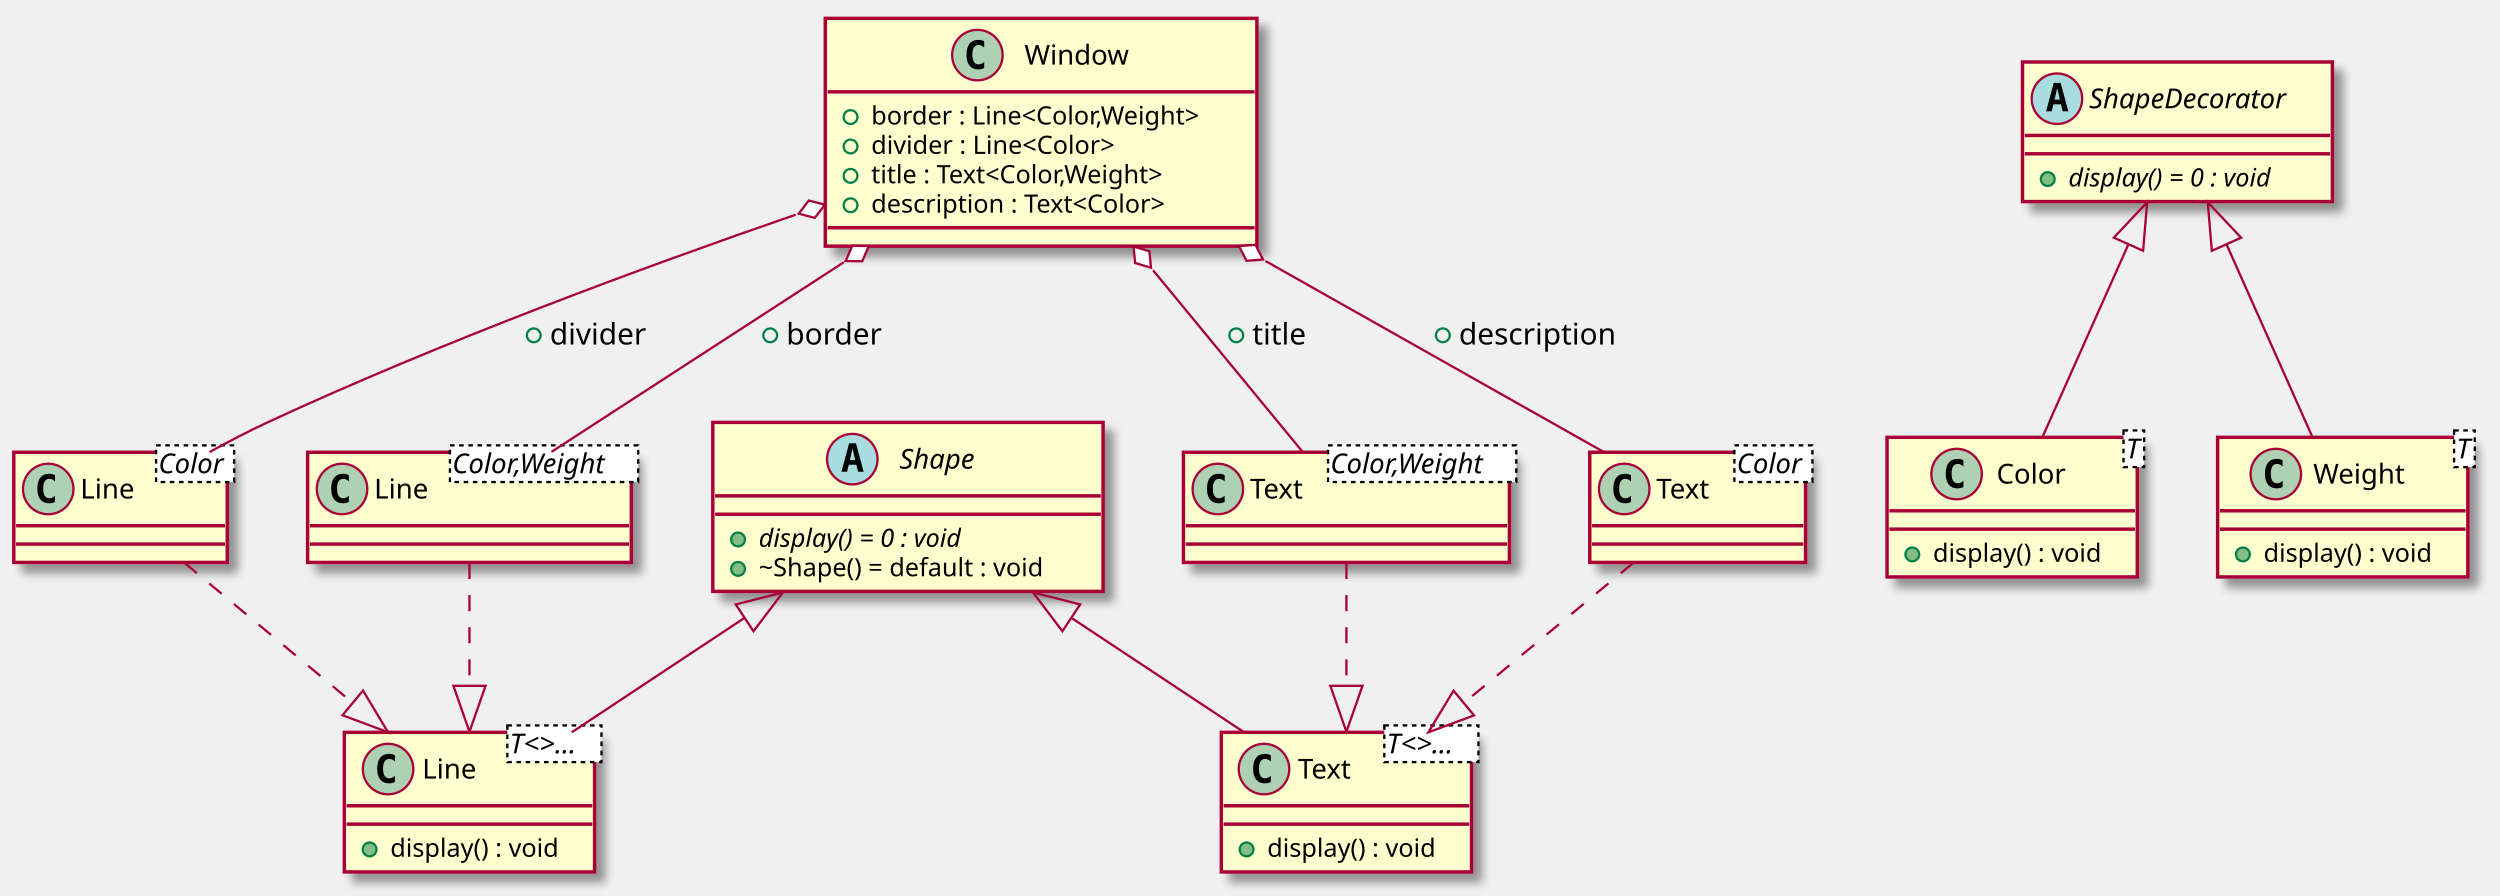
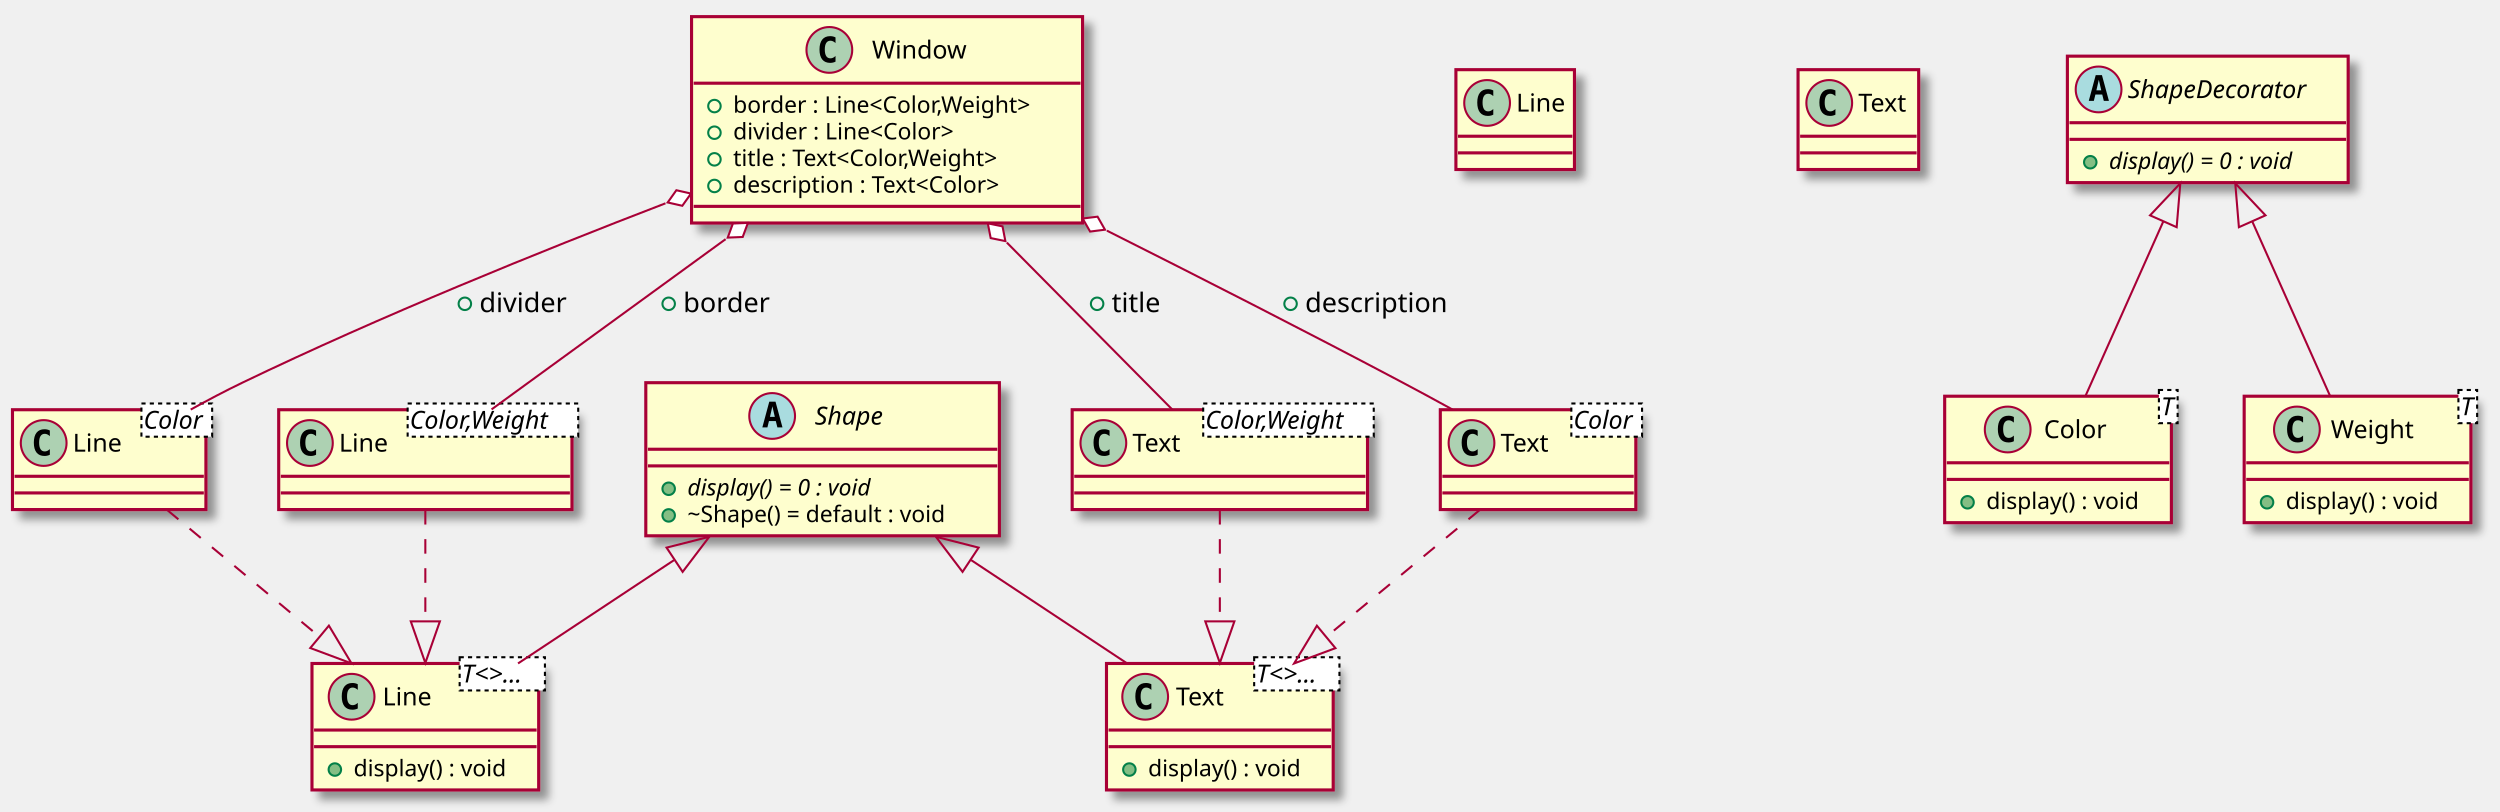
- <svg xmlns="http://www.w3.org/2000/svg" xmlns:xlink="http://www.w3.org/1999/xlink" contentScriptType="application/ecmascript" contentStyleType="text/css" height="390px" preserveAspectRatio="none" style="width:1089px;height:390px;" version="1.1" viewBox="0 0 1089 390" width="1089px" zoomAndPan="magnify">
+ <svg xmlns="http://www.w3.org/2000/svg" xmlns:xlink="http://www.w3.org/1999/xlink" contentScriptType="application/ecmascript" contentStyleType="text/css" height="390px" preserveAspectRatio="none" style="width:1202px;height:390px;" version="1.1" viewBox="0 0 1202 390" width="1202px" zoomAndPan="magnify">
  <defs>
-     <filter height="300%" id="fqfbhihlwe7k2" width="300%" x="-1" y="-1">
+     <filter height="300%" id="f1381nx2qjgp3e" width="300%" x="-1" y="-1">
      <feGaussianBlur result="blurOut" stdDeviation="2.0" />
      <feColorMatrix in="blurOut" result="blurOut2" type="matrix" values="0 0 0 0 0 0 0 0 0 0 0 0 0 0 0 0 0 0 .4 0" />
      <feOffset dx="4.0" dy="4.0" in="blurOut2" result="blurOut3" />
      <feBlend in="SourceGraphic" in2="blurOut3" mode="normal" />
    </filter>
    <style type="text/css">a:hover { text-decoration: underline; }</style>
  </defs>
  <g>
-     <a href="https://github.com/bkryza/clang-uml/blob/ae7ef11e43f5fa5a1684f412eef67c0481dd4756/tests/t00027/t00027.cc#L8" target="_top" title="Shape" xlink:actuate="onRequest" xlink:href="https://github.com/bkryza/clang-uml/blob/ae7ef11e43f5fa5a1684f412eef67c0481dd4756/tests/t00027/t00027.cc#L8" xlink:show="new" xlink:title="Shape" xlink:type="simple">
-       <rect fill="#FEFECE" filter="url(#fqfbhihlwe7k2)" height="73.609" id="C_0000000000000000739993" style="stroke: #A80036; stroke-width: 1.5;" width="170" x="310.5" y="184" />
+     <a href="https://github.com/bkryza/clang-uml/blob/feb19c23c77e000ec4e0f6a2eea20e7096e661e8/tests/t00027/t00027.cc#L8" target="_top" title="Shape" xlink:actuate="onRequest" xlink:href="https://github.com/bkryza/clang-uml/blob/feb19c23c77e000ec4e0f6a2eea20e7096e661e8/tests/t00027/t00027.cc#L8" xlink:show="new" xlink:title="Shape" xlink:type="simple">
+       <rect fill="#FEFECE" filter="url(#f1381nx2qjgp3e)" height="73.609" id="C_0001593092483959332221" style="stroke: #A80036; stroke-width: 1.5;" width="170" x="310.5" y="184" />
      <ellipse cx="371.25" cy="200" fill="#A9DCDF" rx="11" ry="11" style="stroke: #A80036; stroke-width: 1.0;" />
      <path d="M371.359,195.344 L370.203,200.422 L372.531,200.422 L371.359,195.344 Z M369.875,193.109 L372.859,193.109 L376.219,205.5 L373.766,205.5 L373,202.438 L369.719,202.438 L368.969,205.5 L366.531,205.5 L369.875,193.109 Z " />
      <text fill="#000000" font-family="sans-serif" font-size="12" font-style="italic" lengthAdjust="spacingAndGlyphs" textLength="40" x="391.75" y="204.154">Shape</text>
      <line style="stroke: #A80036; stroke-width: 1.5;" x1="311.5" x2="479.5" y1="216" y2="216" />
      <line style="stroke: #A80036; stroke-width: 1.5;" x1="311.5" x2="479.5" y1="224" y2="224" />
      <ellipse cx="321.5" cy="235" fill="#84BE84" rx="3" ry="3" style="stroke: #038048; stroke-width: 1.0;" />
      <text fill="#000000" font-family="sans-serif" font-size="11" font-style="italic" lengthAdjust="spacingAndGlyphs" textLength="108" x="330.5" y="238.21">display() = 0 : void</text>
      <ellipse cx="321.5" cy="247.805" fill="#84BE84" rx="3" ry="3" style="stroke: #038048; stroke-width: 1.0;" />
      <text fill="#000000" font-family="sans-serif" font-size="11" lengthAdjust="spacingAndGlyphs" textLength="144" x="330.5" y="251.015">~Shape() = default : void</text>
    </a>
-     <a href="https://github.com/bkryza/clang-uml/blob/ae7ef11e43f5fa5a1684f412eef67c0481dd4756/tests/t00027/t00027.cc#L15" target="_top" title="Line" xlink:actuate="onRequest" xlink:href="https://github.com/bkryza/clang-uml/blob/ae7ef11e43f5fa5a1684f412eef67c0481dd4756/tests/t00027/t00027.cc#L15" xlink:show="new" xlink:title="Line" xlink:type="simple">
-       <rect fill="#FEFECE" filter="url(#fqfbhihlwe7k2)" height="60.805" id="C_0000000000000000740252" style="stroke: #A80036; stroke-width: 1.5;" width="109" x="150" y="319" />
+     <rect fill="#FEFECE" filter="url(#f1381nx2qjgp3e)" height="48" id="C_0001568932879061562228" style="stroke: #A80036; stroke-width: 1.5;" width="57" x="700" y="33.5" />
+     <ellipse cx="715" cy="49.5" fill="#ADD1B2" rx="11" ry="11" style="stroke: #A80036; stroke-width: 1.0;" />
+     <path d="M717.969,55.141 Q717.391,55.438 716.75,55.578 Q716.109,55.734 715.406,55.734 Q712.906,55.734 711.578,54.094 Q710.266,52.438 710.266,49.312 Q710.266,46.188 711.578,44.531 Q712.906,42.875 715.406,42.875 Q716.109,42.875 716.75,43.031 Q717.406,43.188 717.969,43.484 L717.969,46.203 Q717.344,45.625 716.75,45.359 Q716.156,45.078 715.531,45.078 Q714.188,45.078 713.5,46.156 Q712.812,47.219 712.812,49.312 Q712.812,51.406 713.5,52.484 Q714.188,53.547 715.531,53.547 Q716.156,53.547 716.75,53.281 Q717.344,53 717.969,52.422 L717.969,55.141 Z " />
+     <text fill="#000000" font-family="sans-serif" font-size="12" lengthAdjust="spacingAndGlyphs" textLength="25" x="729" y="53.654">Line</text>
+     <line style="stroke: #A80036; stroke-width: 1.5;" x1="701" x2="756" y1="65.5" y2="65.5" />
+     <line style="stroke: #A80036; stroke-width: 1.5;" x1="701" x2="756" y1="73.5" y2="73.5" />
+     <a href="https://github.com/bkryza/clang-uml/blob/feb19c23c77e000ec4e0f6a2eea20e7096e661e8/tests/t00027/t00027.cc#L15" target="_top" title="Line" xlink:actuate="onRequest" xlink:href="https://github.com/bkryza/clang-uml/blob/feb19c23c77e000ec4e0f6a2eea20e7096e661e8/tests/t00027/t00027.cc#L15" xlink:show="new" xlink:title="Line" xlink:type="simple">
+       <rect fill="#FEFECE" filter="url(#f1381nx2qjgp3e)" height="60.805" id="C_0000142374082478337852" style="stroke: #A80036; stroke-width: 1.5;" width="109" x="150" y="319" />
      <ellipse cx="169.05" cy="335" fill="#ADD1B2" rx="11" ry="11" style="stroke: #A80036; stroke-width: 1.0;" />
      <path d="M172.019,340.641 Q171.441,340.938 170.8,341.078 Q170.159,341.234 169.456,341.234 Q166.956,341.234 165.628,339.594 Q164.316,337.938 164.316,334.812 Q164.316,331.688 165.628,330.031 Q166.956,328.375 169.456,328.375 Q170.159,328.375 170.8,328.531 Q171.456,328.688 172.019,328.984 L172.019,331.703 Q171.394,331.125 170.8,330.859 Q170.206,330.578 169.581,330.578 Q168.238,330.578 167.55,331.656 Q166.863,332.719 166.863,334.812 Q166.863,336.906 167.55,337.984 Q168.238,339.047 169.581,339.047 Q170.206,339.047 170.8,338.781 Q171.394,338.5 172.019,337.922 L172.019,340.641 Z " />
      <text fill="#000000" font-family="sans-serif" font-size="12" lengthAdjust="spacingAndGlyphs" textLength="25" x="183.95" y="339.154">Line</text>
      <rect fill="#FFFFFF" height="15.969" style="stroke: #000000; stroke-width: 1.0; stroke-dasharray: 2.0,2.0;" width="41" x="221" y="316" />
      <text fill="#000000" font-family="sans-serif" font-size="12" font-style="italic" lengthAdjust="spacingAndGlyphs" textLength="39" x="222" y="328.139">T&lt;&gt;...</text>
      <line style="stroke: #A80036; stroke-width: 1.5;" x1="151" x2="258" y1="351" y2="351" />
      <line style="stroke: #A80036; stroke-width: 1.5;" x1="151" x2="258" y1="359" y2="359" />
      <ellipse cx="161" cy="370" fill="#84BE84" rx="3" ry="3" style="stroke: #038048; stroke-width: 1.0;" />
      <text fill="#000000" font-family="sans-serif" font-size="11" lengthAdjust="spacingAndGlyphs" textLength="83" x="170" y="373.21">display() : void</text>
    </a>
-     <a href="https://github.com/bkryza/clang-uml/blob/ae7ef11e43f5fa5a1684f412eef67c0481dd4756/tests/t00027/t00027.cc#L25" target="_top" title="Text" xlink:actuate="onRequest" xlink:href="https://github.com/bkryza/clang-uml/blob/ae7ef11e43f5fa5a1684f412eef67c0481dd4756/tests/t00027/t00027.cc#L25" xlink:show="new" xlink:title="Text" xlink:type="simple">
-       <rect fill="#FEFECE" filter="url(#fqfbhihlwe7k2)" height="60.805" id="C_0000000000000000741016" style="stroke: #A80036; stroke-width: 1.5;" width="109" x="532" y="319" />
+     <rect fill="#FEFECE" filter="url(#f1381nx2qjgp3e)" height="48" id="C_0001833467466291294724" style="stroke: #A80036; stroke-width: 1.5;" width="58" x="864.5" y="33.5" />
+     <ellipse cx="879.5" cy="49.5" fill="#ADD1B2" rx="11" ry="11" style="stroke: #A80036; stroke-width: 1.0;" />
+     <path d="M882.469,55.141 Q881.891,55.438 881.25,55.578 Q880.609,55.734 879.906,55.734 Q877.406,55.734 876.078,54.094 Q874.766,52.438 874.766,49.312 Q874.766,46.188 876.078,44.531 Q877.406,42.875 879.906,42.875 Q880.609,42.875 881.25,43.031 Q881.906,43.188 882.469,43.484 L882.469,46.203 Q881.844,45.625 881.25,45.359 Q880.656,45.078 880.031,45.078 Q878.688,45.078 878,46.156 Q877.312,47.219 877.312,49.312 Q877.312,51.406 878,52.484 Q878.688,53.547 880.031,53.547 Q880.656,53.547 881.25,53.281 Q881.844,53 882.469,52.422 L882.469,55.141 Z " />
+     <text fill="#000000" font-family="sans-serif" font-size="12" lengthAdjust="spacingAndGlyphs" textLength="26" x="893.5" y="53.654">Text</text>
+     <line style="stroke: #A80036; stroke-width: 1.5;" x1="865.5" x2="921.5" y1="65.5" y2="65.5" />
+     <line style="stroke: #A80036; stroke-width: 1.5;" x1="865.5" x2="921.5" y1="73.5" y2="73.5" />
+     <a href="https://github.com/bkryza/clang-uml/blob/feb19c23c77e000ec4e0f6a2eea20e7096e661e8/tests/t00027/t00027.cc#L25" target="_top" title="Text" xlink:actuate="onRequest" xlink:href="https://github.com/bkryza/clang-uml/blob/feb19c23c77e000ec4e0f6a2eea20e7096e661e8/tests/t00027/t00027.cc#L25" xlink:show="new" xlink:title="Text" xlink:type="simple">
+       <rect fill="#FEFECE" filter="url(#f1381nx2qjgp3e)" height="60.805" id="C_0001114634647721878603" style="stroke: #A80036; stroke-width: 1.5;" width="109" x="532" y="319" />
      <ellipse cx="550.6" cy="335" fill="#ADD1B2" rx="11" ry="11" style="stroke: #A80036; stroke-width: 1.0;" />
      <path d="M553.569,340.641 Q552.991,340.938 552.35,341.078 Q551.709,341.234 551.006,341.234 Q548.506,341.234 547.178,339.594 Q545.866,337.938 545.866,334.812 Q545.866,331.688 547.178,330.031 Q548.506,328.375 551.006,328.375 Q551.709,328.375 552.35,328.531 Q553.006,328.688 553.569,328.984 L553.569,331.703 Q552.944,331.125 552.35,330.859 Q551.756,330.578 551.131,330.578 Q549.788,330.578 549.1,331.656 Q548.413,332.719 548.413,334.812 Q548.413,336.906 549.1,337.984 Q549.788,339.047 551.131,339.047 Q551.756,339.047 552.35,338.781 Q552.944,338.5 553.569,337.922 L553.569,340.641 Z " />
      <text fill="#000000" font-family="sans-serif" font-size="12" lengthAdjust="spacingAndGlyphs" textLength="26" x="565.4" y="339.154">Text</text>
      <rect fill="#FFFFFF" height="15.969" style="stroke: #000000; stroke-width: 1.0; stroke-dasharray: 2.0,2.0;" width="41" x="603" y="316" />
      <text fill="#000000" font-family="sans-serif" font-size="12" font-style="italic" lengthAdjust="spacingAndGlyphs" textLength="39" x="604" y="328.139">T&lt;&gt;...</text>
      <line style="stroke: #A80036; stroke-width: 1.5;" x1="533" x2="640" y1="351" y2="351" />
      <line style="stroke: #A80036; stroke-width: 1.5;" x1="533" x2="640" y1="359" y2="359" />
      <ellipse cx="543" cy="370" fill="#84BE84" rx="3" ry="3" style="stroke: #038048; stroke-width: 1.0;" />
      <text fill="#000000" font-family="sans-serif" font-size="11" lengthAdjust="spacingAndGlyphs" textLength="83" x="552" y="373.21">display() : void</text>
    </a>
-     <a href="https://github.com/bkryza/clang-uml/blob/ae7ef11e43f5fa5a1684f412eef67c0481dd4756/tests/t00027/t00027.cc#L34" target="_top" title="ShapeDecorator" xlink:actuate="onRequest" xlink:href="https://github.com/bkryza/clang-uml/blob/ae7ef11e43f5fa5a1684f412eef67c0481dd4756/tests/t00027/t00027.cc#L34" xlink:show="new" xlink:title="ShapeDecorator" xlink:type="simple">
-       <rect fill="#FEFECE" filter="url(#fqfbhihlwe7k2)" height="60.805" id="C_0000000000000000741664" style="stroke: #A80036; stroke-width: 1.5;" width="135" x="881" y="27" />
-       <ellipse cx="896" cy="43" fill="#A9DCDF" rx="11" ry="11" style="stroke: #A80036; stroke-width: 1.0;" />
-       <path d="M896.109,38.344 L894.953,43.422 L897.281,43.422 L896.109,38.344 Z M894.625,36.109 L897.609,36.109 L900.969,48.5 L898.516,48.5 L897.75,45.438 L894.469,45.438 L893.719,48.5 L891.281,48.5 L894.625,36.109 Z " />
-       <text fill="#000000" font-family="sans-serif" font-size="12" font-style="italic" lengthAdjust="spacingAndGlyphs" textLength="103" x="910" y="47.154">ShapeDecorator</text>
-       <line style="stroke: #A80036; stroke-width: 1.5;" x1="882" x2="1015" y1="59" y2="59" />
-       <line style="stroke: #A80036; stroke-width: 1.5;" x1="882" x2="1015" y1="67" y2="67" />
-       <ellipse cx="892" cy="78" fill="#84BE84" rx="3" ry="3" style="stroke: #038048; stroke-width: 1.0;" />
-       <text fill="#000000" font-family="sans-serif" font-size="11" font-style="italic" lengthAdjust="spacingAndGlyphs" textLength="108" x="901" y="81.21">display() = 0 : void</text>
+     <a href="https://github.com/bkryza/clang-uml/blob/feb19c23c77e000ec4e0f6a2eea20e7096e661e8/tests/t00027/t00027.cc#L34" target="_top" title="ShapeDecorator" xlink:actuate="onRequest" xlink:href="https://github.com/bkryza/clang-uml/blob/feb19c23c77e000ec4e0f6a2eea20e7096e661e8/tests/t00027/t00027.cc#L34" xlink:show="new" xlink:title="ShapeDecorator" xlink:type="simple">
+       <rect fill="#FEFECE" filter="url(#f1381nx2qjgp3e)" height="60.805" id="C_0002049188825706164566" style="stroke: #A80036; stroke-width: 1.5;" width="135" x="994" y="27" />
+       <ellipse cx="1009" cy="43" fill="#A9DCDF" rx="11" ry="11" style="stroke: #A80036; stroke-width: 1.0;" />
+       <path d="M1009.109,38.344 L1007.953,43.422 L1010.281,43.422 L1009.109,38.344 Z M1007.625,36.109 L1010.609,36.109 L1013.969,48.5 L1011.516,48.5 L1010.75,45.438 L1007.469,45.438 L1006.719,48.5 L1004.281,48.5 L1007.625,36.109 Z " />
+       <text fill="#000000" font-family="sans-serif" font-size="12" font-style="italic" lengthAdjust="spacingAndGlyphs" textLength="103" x="1023" y="47.154">ShapeDecorator</text>
+       <line style="stroke: #A80036; stroke-width: 1.5;" x1="995" x2="1128" y1="59" y2="59" />
+       <line style="stroke: #A80036; stroke-width: 1.5;" x1="995" x2="1128" y1="67" y2="67" />
+       <ellipse cx="1005" cy="78" fill="#84BE84" rx="3" ry="3" style="stroke: #038048; stroke-width: 1.0;" />
+       <text fill="#000000" font-family="sans-serif" font-size="11" font-style="italic" lengthAdjust="spacingAndGlyphs" textLength="108" x="1014" y="81.21">display() = 0 : void</text>
    </a>
-     <a href="https://github.com/bkryza/clang-uml/blob/ae7ef11e43f5fa5a1684f412eef67c0481dd4756/tests/t00027/t00027.cc#L38" target="_top" title="Color" xlink:actuate="onRequest" xlink:href="https://github.com/bkryza/clang-uml/blob/ae7ef11e43f5fa5a1684f412eef67c0481dd4756/tests/t00027/t00027.cc#L38" xlink:show="new" xlink:title="Color" xlink:type="simple">
-       <rect fill="#FEFECE" filter="url(#fqfbhihlwe7k2)" height="60.805" id="C_0000000000000000741930" style="stroke: #A80036; stroke-width: 1.5;" width="109" x="822" y="190.5" />
-       <ellipse cx="852.3" cy="206.5" fill="#ADD1B2" rx="11" ry="11" style="stroke: #A80036; stroke-width: 1.0;" />
-       <path d="M855.269,212.141 Q854.691,212.438 854.05,212.578 Q853.409,212.734 852.706,212.734 Q850.206,212.734 848.878,211.094 Q847.566,209.438 847.566,206.312 Q847.566,203.188 848.878,201.531 Q850.206,199.875 852.706,199.875 Q853.409,199.875 854.05,200.031 Q854.706,200.188 855.269,200.484 L855.269,203.203 Q854.644,202.625 854.05,202.359 Q853.456,202.078 852.831,202.078 Q851.487,202.078 850.8,203.156 Q850.112,204.219 850.112,206.312 Q850.112,208.406 850.8,209.484 Q851.487,210.547 852.831,210.547 Q853.456,210.547 854.05,210.281 Q854.644,210 855.269,209.422 L855.269,212.141 Z " />
-       <text fill="#000000" font-family="sans-serif" font-size="12" lengthAdjust="spacingAndGlyphs" textLength="32" x="869.7" y="210.654">Color</text>
-       <rect fill="#FFFFFF" height="15.969" style="stroke: #000000; stroke-width: 1.0; stroke-dasharray: 2.0,2.0;" width="9" x="925" y="187.5" />
-       <text fill="#000000" font-family="sans-serif" font-size="12" font-style="italic" lengthAdjust="spacingAndGlyphs" textLength="7" x="926" y="199.639">T</text>
-       <line style="stroke: #A80036; stroke-width: 1.5;" x1="823" x2="930" y1="222.5" y2="222.5" />
-       <line style="stroke: #A80036; stroke-width: 1.5;" x1="823" x2="930" y1="230.5" y2="230.5" />
-       <ellipse cx="833" cy="241.5" fill="#84BE84" rx="3" ry="3" style="stroke: #038048; stroke-width: 1.0;" />
-       <text fill="#000000" font-family="sans-serif" font-size="11" lengthAdjust="spacingAndGlyphs" textLength="83" x="842" y="244.71">display() : void</text>
+     <a href="https://github.com/bkryza/clang-uml/blob/feb19c23c77e000ec4e0f6a2eea20e7096e661e8/tests/t00027/t00027.cc#L38" target="_top" title="Color" xlink:actuate="onRequest" xlink:href="https://github.com/bkryza/clang-uml/blob/feb19c23c77e000ec4e0f6a2eea20e7096e661e8/tests/t00027/t00027.cc#L38" xlink:show="new" xlink:title="Color" xlink:type="simple">
+       <rect fill="#FEFECE" filter="url(#f1381nx2qjgp3e)" height="60.805" id="C_0001473536569433029444" style="stroke: #A80036; stroke-width: 1.5;" width="109" x="935" y="190.5" />
+       <ellipse cx="965.3" cy="206.5" fill="#ADD1B2" rx="11" ry="11" style="stroke: #A80036; stroke-width: 1.0;" />
+       <path d="M968.269,212.141 Q967.691,212.438 967.05,212.578 Q966.409,212.734 965.706,212.734 Q963.206,212.734 961.878,211.094 Q960.566,209.438 960.566,206.312 Q960.566,203.188 961.878,201.531 Q963.206,199.875 965.706,199.875 Q966.409,199.875 967.05,200.031 Q967.706,200.188 968.269,200.484 L968.269,203.203 Q967.644,202.625 967.05,202.359 Q966.456,202.078 965.831,202.078 Q964.487,202.078 963.8,203.156 Q963.112,204.219 963.112,206.312 Q963.112,208.406 963.8,209.484 Q964.487,210.547 965.831,210.547 Q966.456,210.547 967.05,210.281 Q967.644,210 968.269,209.422 L968.269,212.141 Z " />
+       <text fill="#000000" font-family="sans-serif" font-size="12" lengthAdjust="spacingAndGlyphs" textLength="32" x="982.7" y="210.654">Color</text>
+       <rect fill="#FFFFFF" height="15.969" style="stroke: #000000; stroke-width: 1.0; stroke-dasharray: 2.0,2.0;" width="9" x="1038" y="187.5" />
+       <text fill="#000000" font-family="sans-serif" font-size="12" font-style="italic" lengthAdjust="spacingAndGlyphs" textLength="7" x="1039" y="199.639">T</text>
+       <line style="stroke: #A80036; stroke-width: 1.5;" x1="936" x2="1043" y1="222.5" y2="222.5" />
+       <line style="stroke: #A80036; stroke-width: 1.5;" x1="936" x2="1043" y1="230.5" y2="230.5" />
+       <ellipse cx="946" cy="241.5" fill="#84BE84" rx="3" ry="3" style="stroke: #038048; stroke-width: 1.0;" />
+       <text fill="#000000" font-family="sans-serif" font-size="11" lengthAdjust="spacingAndGlyphs" textLength="83" x="955" y="244.71">display() : void</text>
    </a>
-     <a href="https://github.com/bkryza/clang-uml/blob/ae7ef11e43f5fa5a1684f412eef67c0481dd4756/tests/t00027/t00027.cc#L43" target="_top" title="Weight" xlink:actuate="onRequest" xlink:href="https://github.com/bkryza/clang-uml/blob/ae7ef11e43f5fa5a1684f412eef67c0481dd4756/tests/t00027/t00027.cc#L43" xlink:show="new" xlink:title="Weight" xlink:type="simple">
-       <rect fill="#FEFECE" filter="url(#fqfbhihlwe7k2)" height="60.805" id="C_0000000000000000742116" style="stroke: #A80036; stroke-width: 1.5;" width="109" x="966" y="190.5" />
-       <ellipse cx="991.35" cy="206.5" fill="#ADD1B2" rx="11" ry="11" style="stroke: #A80036; stroke-width: 1.0;" />
-       <path d="M994.319,212.141 Q993.741,212.438 993.1,212.578 Q992.459,212.734 991.756,212.734 Q989.256,212.734 987.928,211.094 Q986.616,209.438 986.616,206.312 Q986.616,203.188 987.928,201.531 Q989.256,199.875 991.756,199.875 Q992.459,199.875 993.1,200.031 Q993.756,200.188 994.319,200.484 L994.319,203.203 Q993.694,202.625 993.1,202.359 Q992.506,202.078 991.881,202.078 Q990.538,202.078 989.85,203.156 Q989.163,204.219 989.163,206.312 Q989.163,208.406 989.85,209.484 Q990.538,210.547 991.881,210.547 Q992.506,210.547 993.1,210.281 Q993.694,210 994.319,209.422 L994.319,212.141 Z " />
-       <text fill="#000000" font-family="sans-serif" font-size="12" lengthAdjust="spacingAndGlyphs" textLength="43" x="1007.65" y="210.654">Weight</text>
-       <rect fill="#FFFFFF" height="15.969" style="stroke: #000000; stroke-width: 1.0; stroke-dasharray: 2.0,2.0;" width="9" x="1069" y="187.5" />
-       <text fill="#000000" font-family="sans-serif" font-size="12" font-style="italic" lengthAdjust="spacingAndGlyphs" textLength="7" x="1070" y="199.639">T</text>
-       <line style="stroke: #A80036; stroke-width: 1.5;" x1="967" x2="1074" y1="222.5" y2="222.5" />
-       <line style="stroke: #A80036; stroke-width: 1.5;" x1="967" x2="1074" y1="230.5" y2="230.5" />
-       <ellipse cx="977" cy="241.5" fill="#84BE84" rx="3" ry="3" style="stroke: #038048; stroke-width: 1.0;" />
-       <text fill="#000000" font-family="sans-serif" font-size="11" lengthAdjust="spacingAndGlyphs" textLength="83" x="986" y="244.71">display() : void</text>
+     <a href="https://github.com/bkryza/clang-uml/blob/feb19c23c77e000ec4e0f6a2eea20e7096e661e8/tests/t00027/t00027.cc#L43" target="_top" title="Weight" xlink:actuate="onRequest" xlink:href="https://github.com/bkryza/clang-uml/blob/feb19c23c77e000ec4e0f6a2eea20e7096e661e8/tests/t00027/t00027.cc#L43" xlink:show="new" xlink:title="Weight" xlink:type="simple">
+       <rect fill="#FEFECE" filter="url(#f1381nx2qjgp3e)" height="60.805" id="C_0002049455532387561338" style="stroke: #A80036; stroke-width: 1.5;" width="109" x="1079" y="190.5" />
+       <ellipse cx="1104.35" cy="206.5" fill="#ADD1B2" rx="11" ry="11" style="stroke: #A80036; stroke-width: 1.0;" />
+       <path d="M1107.319,212.141 Q1106.741,212.438 1106.1,212.578 Q1105.459,212.734 1104.756,212.734 Q1102.256,212.734 1100.928,211.094 Q1099.616,209.438 1099.616,206.312 Q1099.616,203.188 1100.928,201.531 Q1102.256,199.875 1104.756,199.875 Q1105.459,199.875 1106.1,200.031 Q1106.756,200.188 1107.319,200.484 L1107.319,203.203 Q1106.694,202.625 1106.1,202.359 Q1105.506,202.078 1104.881,202.078 Q1103.537,202.078 1102.85,203.156 Q1102.162,204.219 1102.162,206.312 Q1102.162,208.406 1102.85,209.484 Q1103.537,210.547 1104.881,210.547 Q1105.506,210.547 1106.1,210.281 Q1106.694,210 1107.319,209.422 L1107.319,212.141 Z " />
+       <text fill="#000000" font-family="sans-serif" font-size="12" lengthAdjust="spacingAndGlyphs" textLength="43" x="1120.65" y="210.654">Weight</text>
+       <rect fill="#FFFFFF" height="15.969" style="stroke: #000000; stroke-width: 1.0; stroke-dasharray: 2.0,2.0;" width="9" x="1182" y="187.5" />
+       <text fill="#000000" font-family="sans-serif" font-size="12" font-style="italic" lengthAdjust="spacingAndGlyphs" textLength="7" x="1183" y="199.639">T</text>
+       <line style="stroke: #A80036; stroke-width: 1.5;" x1="1080" x2="1187" y1="222.5" y2="222.5" />
+       <line style="stroke: #A80036; stroke-width: 1.5;" x1="1080" x2="1187" y1="230.5" y2="230.5" />
+       <ellipse cx="1090" cy="241.5" fill="#84BE84" rx="3" ry="3" style="stroke: #038048; stroke-width: 1.0;" />
+       <text fill="#000000" font-family="sans-serif" font-size="11" lengthAdjust="spacingAndGlyphs" textLength="83" x="1099" y="244.71">display() : void</text>
    </a>
-     <rect fill="#FEFECE" filter="url(#fqfbhihlwe7k2)" height="48" id="C_0001041468163209322353" style="stroke: #A80036; stroke-width: 1.5;" width="141" x="134" y="197" />
+     <rect fill="#FEFECE" filter="url(#f1381nx2qjgp3e)" height="48" id="C_0002082936326417164202" style="stroke: #A80036; stroke-width: 1.5;" width="141" x="134" y="197" />
    <ellipse cx="149" cy="213" fill="#ADD1B2" rx="11" ry="11" style="stroke: #A80036; stroke-width: 1.0;" />
    <path d="M151.969,218.641 Q151.391,218.938 150.75,219.078 Q150.109,219.234 149.406,219.234 Q146.906,219.234 145.578,217.594 Q144.266,215.938 144.266,212.812 Q144.266,209.688 145.578,208.031 Q146.906,206.375 149.406,206.375 Q150.109,206.375 150.75,206.531 Q151.406,206.688 151.969,206.984 L151.969,209.703 Q151.344,209.125 150.75,208.859 Q150.156,208.578 149.531,208.578 Q148.188,208.578 147.5,209.656 Q146.812,210.719 146.812,212.812 Q146.812,214.906 147.5,215.984 Q148.188,217.047 149.531,217.047 Q150.156,217.047 150.75,216.781 Q151.344,216.5 151.969,215.922 L151.969,218.641 Z " />
    <text fill="#000000" font-family="sans-serif" font-size="12" lengthAdjust="spacingAndGlyphs" textLength="25" x="163" y="217.154">Line</text>
    <rect fill="#FFFFFF" height="15.969" style="stroke: #000000; stroke-width: 1.0; stroke-dasharray: 2.0,2.0;" width="82" x="196" y="194" />
    <text fill="#000000" font-family="sans-serif" font-size="12" font-style="italic" lengthAdjust="spacingAndGlyphs" textLength="80" x="197" y="206.139">Color,Weight</text>
    <line style="stroke: #A80036; stroke-width: 1.5;" x1="135" x2="274" y1="229" y2="229" />
    <line style="stroke: #A80036; stroke-width: 1.5;" x1="135" x2="274" y1="237" y2="237" />
-     <rect fill="#FEFECE" filter="url(#fqfbhihlwe7k2)" height="48" id="C_0000337566471768267725" style="stroke: #A80036; stroke-width: 1.5;" width="93" x="6" y="197" />
+     <rect fill="#FEFECE" filter="url(#f1381nx2qjgp3e)" height="48" id="C_0000675132943535054947" style="stroke: #A80036; stroke-width: 1.5;" width="93" x="6" y="197" />
    <ellipse cx="21" cy="213" fill="#ADD1B2" rx="11" ry="11" style="stroke: #A80036; stroke-width: 1.0;" />
    <path d="M23.969,218.641 Q23.391,218.938 22.75,219.078 Q22.109,219.234 21.406,219.234 Q18.906,219.234 17.578,217.594 Q16.266,215.938 16.266,212.812 Q16.266,209.688 17.578,208.031 Q18.906,206.375 21.406,206.375 Q22.109,206.375 22.75,206.531 Q23.406,206.688 23.969,206.984 L23.969,209.703 Q23.344,209.125 22.75,208.859 Q22.156,208.578 21.531,208.578 Q20.188,208.578 19.5,209.656 Q18.812,210.719 18.812,212.812 Q18.812,214.906 19.5,215.984 Q20.188,217.047 21.531,217.047 Q22.156,217.047 22.75,216.781 Q23.344,216.5 23.969,215.922 L23.969,218.641 Z " />
    <text fill="#000000" font-family="sans-serif" font-size="12" lengthAdjust="spacingAndGlyphs" textLength="25" x="35" y="217.154">Line</text>
    <rect fill="#FFFFFF" height="15.969" style="stroke: #000000; stroke-width: 1.0; stroke-dasharray: 2.0,2.0;" width="34" x="68" y="194" />
    <text fill="#000000" font-family="sans-serif" font-size="12" font-style="italic" lengthAdjust="spacingAndGlyphs" textLength="32" x="69" y="206.139">Color</text>
    <line style="stroke: #A80036; stroke-width: 1.5;" x1="7" x2="98" y1="229" y2="229" />
    <line style="stroke: #A80036; stroke-width: 1.5;" x1="7" x2="98" y1="237" y2="237" />
-     <rect fill="#FEFECE" filter="url(#fqfbhihlwe7k2)" height="48" id="C_0000839437151322892904" style="stroke: #A80036; stroke-width: 1.5;" width="142" x="515.5" y="197" />
+     <rect fill="#FEFECE" filter="url(#f1381nx2qjgp3e)" height="48" id="C_0001678874302644303776" style="stroke: #A80036; stroke-width: 1.5;" width="142" x="515.5" y="197" />
    <ellipse cx="530.5" cy="213" fill="#ADD1B2" rx="11" ry="11" style="stroke: #A80036; stroke-width: 1.0;" />
    <path d="M533.469,218.641 Q532.891,218.938 532.25,219.078 Q531.609,219.234 530.906,219.234 Q528.406,219.234 527.078,217.594 Q525.766,215.938 525.766,212.812 Q525.766,209.688 527.078,208.031 Q528.406,206.375 530.906,206.375 Q531.609,206.375 532.25,206.531 Q532.906,206.688 533.469,206.984 L533.469,209.703 Q532.844,209.125 532.25,208.859 Q531.656,208.578 531.031,208.578 Q529.688,208.578 529,209.656 Q528.312,210.719 528.312,212.812 Q528.312,214.906 529,215.984 Q529.688,217.047 531.031,217.047 Q531.656,217.047 532.25,216.781 Q532.844,216.5 533.469,215.922 L533.469,218.641 Z " />
    <text fill="#000000" font-family="sans-serif" font-size="12" lengthAdjust="spacingAndGlyphs" textLength="26" x="544.5" y="217.154">Text</text>
    <rect fill="#FFFFFF" height="15.969" style="stroke: #000000; stroke-width: 1.0; stroke-dasharray: 2.0,2.0;" width="82" x="578.5" y="194" />
    <text fill="#000000" font-family="sans-serif" font-size="12" font-style="italic" lengthAdjust="spacingAndGlyphs" textLength="80" x="579.5" y="206.139">Color,Weight</text>
    <line style="stroke: #A80036; stroke-width: 1.5;" x1="516.5" x2="656.5" y1="229" y2="229" />
    <line style="stroke: #A80036; stroke-width: 1.5;" x1="516.5" x2="656.5" y1="237" y2="237" />
-     <rect fill="#FEFECE" filter="url(#fqfbhihlwe7k2)" height="48" id="C_0000943893344390073107" style="stroke: #A80036; stroke-width: 1.5;" width="94" x="692.5" y="197" />
+     <rect fill="#FEFECE" filter="url(#f1381nx2qjgp3e)" height="48" id="C_0001887786688778664182" style="stroke: #A80036; stroke-width: 1.5;" width="94" x="692.5" y="197" />
    <ellipse cx="707.5" cy="213" fill="#ADD1B2" rx="11" ry="11" style="stroke: #A80036; stroke-width: 1.0;" />
    <path d="M710.469,218.641 Q709.891,218.938 709.25,219.078 Q708.609,219.234 707.906,219.234 Q705.406,219.234 704.078,217.594 Q702.766,215.938 702.766,212.812 Q702.766,209.688 704.078,208.031 Q705.406,206.375 707.906,206.375 Q708.609,206.375 709.25,206.531 Q709.906,206.688 710.469,206.984 L710.469,209.703 Q709.844,209.125 709.25,208.859 Q708.656,208.578 708.031,208.578 Q706.688,208.578 706,209.656 Q705.312,210.719 705.312,212.812 Q705.312,214.906 706,215.984 Q706.688,217.047 708.031,217.047 Q708.656,217.047 709.25,216.781 Q709.844,216.5 710.469,215.922 L710.469,218.641 Z " />
    <text fill="#000000" font-family="sans-serif" font-size="12" lengthAdjust="spacingAndGlyphs" textLength="26" x="721.5" y="217.154">Text</text>
    <rect fill="#FFFFFF" height="15.969" style="stroke: #000000; stroke-width: 1.0; stroke-dasharray: 2.0,2.0;" width="34" x="755.5" y="194" />
    <text fill="#000000" font-family="sans-serif" font-size="12" font-style="italic" lengthAdjust="spacingAndGlyphs" textLength="32" x="756.5" y="206.139">Color</text>
    <line style="stroke: #A80036; stroke-width: 1.5;" x1="693.5" x2="785.5" y1="229" y2="229" />
    <line style="stroke: #A80036; stroke-width: 1.5;" x1="693.5" x2="785.5" y1="237" y2="237" />
-     <a href="https://github.com/bkryza/clang-uml/blob/ae7ef11e43f5fa5a1684f412eef67c0481dd4756/tests/t00027/t00027.cc#L48" target="_top" title="Window" xlink:actuate="onRequest" xlink:href="https://github.com/bkryza/clang-uml/blob/ae7ef11e43f5fa5a1684f412eef67c0481dd4756/tests/t00027/t00027.cc#L48" xlink:show="new" xlink:title="Window" xlink:type="simple">
-       <rect fill="#FEFECE" filter="url(#fqfbhihlwe7k2)" height="99.219" id="C_0000000000000000742265" style="stroke: #A80036; stroke-width: 1.5;" width="188" x="359.5" y="8" />
-       <ellipse cx="425.75" cy="24" fill="#ADD1B2" rx="11" ry="11" style="stroke: #A80036; stroke-width: 1.0;" />
-       <path d="M428.719,29.641 Q428.141,29.938 427.5,30.078 Q426.859,30.234 426.156,30.234 Q423.656,30.234 422.328,28.594 Q421.016,26.938 421.016,23.812 Q421.016,20.688 422.328,19.031 Q423.656,17.375 426.156,17.375 Q426.859,17.375 427.5,17.531 Q428.156,17.688 428.719,17.984 L428.719,20.703 Q428.094,20.125 427.5,19.859 Q426.906,19.578 426.281,19.578 Q424.938,19.578 424.25,20.656 Q423.562,21.719 423.562,23.812 Q423.562,25.906 424.25,26.984 Q424.938,28.047 426.281,28.047 Q426.906,28.047 427.5,27.781 Q428.094,27.5 428.719,26.922 L428.719,29.641 Z " />
-       <text fill="#000000" font-family="sans-serif" font-size="12" lengthAdjust="spacingAndGlyphs" textLength="47" x="446.25" y="28.154">Window</text>
-       <line style="stroke: #A80036; stroke-width: 1.5;" x1="360.5" x2="546.5" y1="40" y2="40" />
+     <a href="https://github.com/bkryza/clang-uml/blob/feb19c23c77e000ec4e0f6a2eea20e7096e661e8/tests/t00027/t00027.cc#L48" target="_top" title="Window" xlink:actuate="onRequest" xlink:href="https://github.com/bkryza/clang-uml/blob/feb19c23c77e000ec4e0f6a2eea20e7096e661e8/tests/t00027/t00027.cc#L48" xlink:show="new" xlink:title="Window" xlink:type="simple">
+       <rect fill="#FEFECE" filter="url(#f1381nx2qjgp3e)" height="99.219" id="C_0001373544984027721472" style="stroke: #A80036; stroke-width: 1.5;" width="188" x="332.5" y="8" />
+       <ellipse cx="398.75" cy="24" fill="#ADD1B2" rx="11" ry="11" style="stroke: #A80036; stroke-width: 1.0;" />
+       <path d="M401.719,29.641 Q401.141,29.938 400.5,30.078 Q399.859,30.234 399.156,30.234 Q396.656,30.234 395.328,28.594 Q394.016,26.938 394.016,23.812 Q394.016,20.688 395.328,19.031 Q396.656,17.375 399.156,17.375 Q399.859,17.375 400.5,17.531 Q401.156,17.688 401.719,17.984 L401.719,20.703 Q401.094,20.125 400.5,19.859 Q399.906,19.578 399.281,19.578 Q397.938,19.578 397.25,20.656 Q396.562,21.719 396.562,23.812 Q396.562,25.906 397.25,26.984 Q397.938,28.047 399.281,28.047 Q399.906,28.047 400.5,27.781 Q401.094,27.5 401.719,26.922 L401.719,29.641 Z " />
+       <text fill="#000000" font-family="sans-serif" font-size="12" lengthAdjust="spacingAndGlyphs" textLength="47" x="419.25" y="28.154">Window</text>
+       <line style="stroke: #A80036; stroke-width: 1.5;" x1="333.5" x2="519.5" y1="40" y2="40" />
    </a>
-     <a href="https://github.com/bkryza/clang-uml/blob/ae7ef11e43f5fa5a1684f412eef67c0481dd4756/tests/t00027/t00027.cc#L49" target="_top" title="border" xlink:actuate="onRequest" xlink:href="https://github.com/bkryza/clang-uml/blob/ae7ef11e43f5fa5a1684f412eef67c0481dd4756/tests/t00027/t00027.cc#L49" xlink:show="new" xlink:title="border" xlink:type="simple">
-       <rect fill="#FEFECE" height="10" style="stroke: none; stroke-width: 1.0;" width="20" x="365.5" y="46" />
-       <ellipse cx="370.5" cy="51" fill="none" rx="3" ry="3" style="stroke: #038048; stroke-width: 1.0;" />
+     <a href="https://github.com/bkryza/clang-uml/blob/feb19c23c77e000ec4e0f6a2eea20e7096e661e8/tests/t00027/t00027.cc#L49" target="_top" title="border" xlink:actuate="onRequest" xlink:href="https://github.com/bkryza/clang-uml/blob/feb19c23c77e000ec4e0f6a2eea20e7096e661e8/tests/t00027/t00027.cc#L49" xlink:show="new" xlink:title="border" xlink:type="simple">
+       <rect fill="#FEFECE" height="10" style="stroke: none; stroke-width: 1.0;" width="20" x="338.5" y="46" />
+       <ellipse cx="343.5" cy="51" fill="none" rx="3" ry="3" style="stroke: #038048; stroke-width: 1.0;" />
    </a>
-     <a href="https://github.com/bkryza/clang-uml/blob/ae7ef11e43f5fa5a1684f412eef67c0481dd4756/tests/t00027/t00027.cc#L49" target="_top" title="border" xlink:actuate="onRequest" xlink:href="https://github.com/bkryza/clang-uml/blob/ae7ef11e43f5fa5a1684f412eef67c0481dd4756/tests/t00027/t00027.cc#L49" xlink:show="new" xlink:title="border" xlink:type="simple">
-       <text fill="#000000" font-family="sans-serif" font-size="11" lengthAdjust="spacingAndGlyphs" textLength="162" x="379.5" y="54.21">border : Line&lt;Color,Weight&gt;</text>
+     <a href="https://github.com/bkryza/clang-uml/blob/feb19c23c77e000ec4e0f6a2eea20e7096e661e8/tests/t00027/t00027.cc#L49" target="_top" title="border" xlink:actuate="onRequest" xlink:href="https://github.com/bkryza/clang-uml/blob/feb19c23c77e000ec4e0f6a2eea20e7096e661e8/tests/t00027/t00027.cc#L49" xlink:show="new" xlink:title="border" xlink:type="simple">
+       <text fill="#000000" font-family="sans-serif" font-size="11" lengthAdjust="spacingAndGlyphs" textLength="162" x="352.5" y="54.21">border : Line&lt;Color,Weight&gt;</text>
    </a>
-     <a href="https://github.com/bkryza/clang-uml/blob/ae7ef11e43f5fa5a1684f412eef67c0481dd4756/tests/t00027/t00027.cc#L50" target="_top" title="divider" xlink:actuate="onRequest" xlink:href="https://github.com/bkryza/clang-uml/blob/ae7ef11e43f5fa5a1684f412eef67c0481dd4756/tests/t00027/t00027.cc#L50" xlink:show="new" xlink:title="divider" xlink:type="simple">
-       <rect fill="#FEFECE" height="10" style="stroke: none; stroke-width: 1.0;" width="20" x="365.5" y="58.805" />
-       <ellipse cx="370.5" cy="63.805" fill="none" rx="3" ry="3" style="stroke: #038048; stroke-width: 1.0;" />
+     <a href="https://github.com/bkryza/clang-uml/blob/feb19c23c77e000ec4e0f6a2eea20e7096e661e8/tests/t00027/t00027.cc#L50" target="_top" title="divider" xlink:actuate="onRequest" xlink:href="https://github.com/bkryza/clang-uml/blob/feb19c23c77e000ec4e0f6a2eea20e7096e661e8/tests/t00027/t00027.cc#L50" xlink:show="new" xlink:title="divider" xlink:type="simple">
+       <rect fill="#FEFECE" height="10" style="stroke: none; stroke-width: 1.0;" width="20" x="338.5" y="58.805" />
+       <ellipse cx="343.5" cy="63.805" fill="none" rx="3" ry="3" style="stroke: #038048; stroke-width: 1.0;" />
    </a>
-     <a href="https://github.com/bkryza/clang-uml/blob/ae7ef11e43f5fa5a1684f412eef67c0481dd4756/tests/t00027/t00027.cc#L50" target="_top" title="divider" xlink:actuate="onRequest" xlink:href="https://github.com/bkryza/clang-uml/blob/ae7ef11e43f5fa5a1684f412eef67c0481dd4756/tests/t00027/t00027.cc#L50" xlink:show="new" xlink:title="divider" xlink:type="simple">
-       <text fill="#000000" font-family="sans-serif" font-size="11" lengthAdjust="spacingAndGlyphs" textLength="121" x="379.5" y="67.015">divider : Line&lt;Color&gt;</text>
+     <a href="https://github.com/bkryza/clang-uml/blob/feb19c23c77e000ec4e0f6a2eea20e7096e661e8/tests/t00027/t00027.cc#L50" target="_top" title="divider" xlink:actuate="onRequest" xlink:href="https://github.com/bkryza/clang-uml/blob/feb19c23c77e000ec4e0f6a2eea20e7096e661e8/tests/t00027/t00027.cc#L50" xlink:show="new" xlink:title="divider" xlink:type="simple">
+       <text fill="#000000" font-family="sans-serif" font-size="11" lengthAdjust="spacingAndGlyphs" textLength="121" x="352.5" y="67.015">divider : Line&lt;Color&gt;</text>
    </a>
-     <a href="https://github.com/bkryza/clang-uml/blob/ae7ef11e43f5fa5a1684f412eef67c0481dd4756/tests/t00027/t00027.cc#L51" target="_top" title="title" xlink:actuate="onRequest" xlink:href="https://github.com/bkryza/clang-uml/blob/ae7ef11e43f5fa5a1684f412eef67c0481dd4756/tests/t00027/t00027.cc#L51" xlink:show="new" xlink:title="title" xlink:type="simple">
-       <rect fill="#FEFECE" height="10" style="stroke: none; stroke-width: 1.0;" width="20" x="365.5" y="71.609" />
-       <ellipse cx="370.5" cy="76.609" fill="none" rx="3" ry="3" style="stroke: #038048; stroke-width: 1.0;" />
+     <a href="https://github.com/bkryza/clang-uml/blob/feb19c23c77e000ec4e0f6a2eea20e7096e661e8/tests/t00027/t00027.cc#L51" target="_top" title="title" xlink:actuate="onRequest" xlink:href="https://github.com/bkryza/clang-uml/blob/feb19c23c77e000ec4e0f6a2eea20e7096e661e8/tests/t00027/t00027.cc#L51" xlink:show="new" xlink:title="title" xlink:type="simple">
+       <rect fill="#FEFECE" height="10" style="stroke: none; stroke-width: 1.0;" width="20" x="338.5" y="71.609" />
+       <ellipse cx="343.5" cy="76.609" fill="none" rx="3" ry="3" style="stroke: #038048; stroke-width: 1.0;" />
    </a>
-     <a href="https://github.com/bkryza/clang-uml/blob/ae7ef11e43f5fa5a1684f412eef67c0481dd4756/tests/t00027/t00027.cc#L51" target="_top" title="title" xlink:actuate="onRequest" xlink:href="https://github.com/bkryza/clang-uml/blob/ae7ef11e43f5fa5a1684f412eef67c0481dd4756/tests/t00027/t00027.cc#L51" xlink:show="new" xlink:title="title" xlink:type="simple">
-       <text fill="#000000" font-family="sans-serif" font-size="11" lengthAdjust="spacingAndGlyphs" textLength="146" x="379.5" y="79.82">title : Text&lt;Color,Weight&gt;</text>
+     <a href="https://github.com/bkryza/clang-uml/blob/feb19c23c77e000ec4e0f6a2eea20e7096e661e8/tests/t00027/t00027.cc#L51" target="_top" title="title" xlink:actuate="onRequest" xlink:href="https://github.com/bkryza/clang-uml/blob/feb19c23c77e000ec4e0f6a2eea20e7096e661e8/tests/t00027/t00027.cc#L51" xlink:show="new" xlink:title="title" xlink:type="simple">
+       <text fill="#000000" font-family="sans-serif" font-size="11" lengthAdjust="spacingAndGlyphs" textLength="146" x="352.5" y="79.82">title : Text&lt;Color,Weight&gt;</text>
    </a>
-     <a href="https://github.com/bkryza/clang-uml/blob/ae7ef11e43f5fa5a1684f412eef67c0481dd4756/tests/t00027/t00027.cc#L52" target="_top" title="description" xlink:actuate="onRequest" xlink:href="https://github.com/bkryza/clang-uml/blob/ae7ef11e43f5fa5a1684f412eef67c0481dd4756/tests/t00027/t00027.cc#L52" xlink:show="new" xlink:title="description" xlink:type="simple">
-       <rect fill="#FEFECE" height="10" style="stroke: none; stroke-width: 1.0;" width="20" x="365.5" y="84.414" />
-       <ellipse cx="370.5" cy="89.414" fill="none" rx="3" ry="3" style="stroke: #038048; stroke-width: 1.0;" />
+     <a href="https://github.com/bkryza/clang-uml/blob/feb19c23c77e000ec4e0f6a2eea20e7096e661e8/tests/t00027/t00027.cc#L52" target="_top" title="description" xlink:actuate="onRequest" xlink:href="https://github.com/bkryza/clang-uml/blob/feb19c23c77e000ec4e0f6a2eea20e7096e661e8/tests/t00027/t00027.cc#L52" xlink:show="new" xlink:title="description" xlink:type="simple">
+       <rect fill="#FEFECE" height="10" style="stroke: none; stroke-width: 1.0;" width="20" x="338.5" y="84.414" />
+       <ellipse cx="343.5" cy="89.414" fill="none" rx="3" ry="3" style="stroke: #038048; stroke-width: 1.0;" />
    </a>
-     <a href="https://github.com/bkryza/clang-uml/blob/ae7ef11e43f5fa5a1684f412eef67c0481dd4756/tests/t00027/t00027.cc#L52" target="_top" title="description" xlink:actuate="onRequest" xlink:href="https://github.com/bkryza/clang-uml/blob/ae7ef11e43f5fa5a1684f412eef67c0481dd4756/tests/t00027/t00027.cc#L52" xlink:show="new" xlink:title="description" xlink:type="simple">
-       <text fill="#000000" font-family="sans-serif" font-size="11" lengthAdjust="spacingAndGlyphs" textLength="147" x="379.5" y="92.624">description : Text&lt;Color&gt;</text>
+     <a href="https://github.com/bkryza/clang-uml/blob/feb19c23c77e000ec4e0f6a2eea20e7096e661e8/tests/t00027/t00027.cc#L52" target="_top" title="description" xlink:actuate="onRequest" xlink:href="https://github.com/bkryza/clang-uml/blob/feb19c23c77e000ec4e0f6a2eea20e7096e661e8/tests/t00027/t00027.cc#L52" xlink:show="new" xlink:title="description" xlink:type="simple">
+       <text fill="#000000" font-family="sans-serif" font-size="11" lengthAdjust="spacingAndGlyphs" textLength="147" x="352.5" y="92.624">description : Text&lt;Color&gt;</text>
    </a>
-     <line style="stroke: #A80036; stroke-width: 1.5;" x1="360.5" x2="546.5" y1="99.219" y2="99.219" />
-     <path d="M324.08,269.3 C298.92,285.96 271.38,304.21 249.07,318.98 " fill="none" id="C_0000000000000000739993&lt;-C_0000000000000000740252" style="stroke: #A80036; stroke-width: 1.0;" />
+     <line style="stroke: #A80036; stroke-width: 1.5;" x1="333.5" x2="519.5" y1="99.219" y2="99.219" />
+     <path d="M324.08,269.3 C298.92,285.96 271.38,304.21 249.07,318.98 " fill="none" id="C_0001593092483959332221&lt;-C_0000142374082478337852" style="stroke: #A80036; stroke-width: 1.0;" />
    <polygon fill="none" points="320.48,263.29,341.02,258.08,328.21,274.96,320.48,263.29" style="stroke: #A80036; stroke-width: 1.0;" />
-     <path d="M466.92,269.3 C492.08,285.96 519.62,304.21 541.93,318.98 " fill="none" id="C_0000000000000000739993&lt;-C_0000000000000000741016" style="stroke: #A80036; stroke-width: 1.0;" />
+     <path d="M466.92,269.3 C492.08,285.96 519.62,304.21 541.93,318.98 " fill="none" id="C_0001593092483959332221&lt;-C_0001114634647721878603" style="stroke: #A80036; stroke-width: 1.0;" />
    <polygon fill="none" points="462.79,274.96,449.98,258.08,470.52,263.29,462.79,274.96" style="stroke: #A80036; stroke-width: 1.0;" />
-     <path d="M927.04,106.64 C914.93,133.8 900.18,166.89 889.74,190.29 " fill="none" id="C_0000000000000000741664&lt;-C_0000000000000000741930" style="stroke: #A80036; stroke-width: 1.0;" />
-     <polygon fill="none" points="920.76,103.54,935.29,88.12,933.54,109.24,920.76,103.54" style="stroke: #A80036; stroke-width: 1.0;" />
-     <path d="M969.96,106.64 C982.07,133.8 996.82,166.89 1007.26,190.29 " fill="none" id="C_0000000000000000741664&lt;-C_0000000000000000742116" style="stroke: #A80036; stroke-width: 1.0;" />
-     <polygon fill="none" points="963.46,109.24,961.71,88.12,976.24,103.54,963.46,109.24" style="stroke: #A80036; stroke-width: 1.0;" />
-     <path d="M204.5,245.2 C204.5,260.15 204.5,280.17 204.5,298.6 " fill="none" id="C_0001041468163209322353-&gt;C_0000000000000000740252" style="stroke: #A80036; stroke-width: 1.0; stroke-dasharray: 7.0,7.0;" />
+     <path d="M1040.04,106.64 C1027.93,133.8 1013.18,166.89 1002.74,190.29 " fill="none" id="C_0002049188825706164566&lt;-C_0001473536569433029444" style="stroke: #A80036; stroke-width: 1.0;" />
+     <polygon fill="none" points="1033.76,103.54,1048.29,88.12,1046.54,109.24,1033.76,103.54" style="stroke: #A80036; stroke-width: 1.0;" />
+     <path d="M1082.96,106.64 C1095.07,133.8 1109.82,166.89 1120.26,190.29 " fill="none" id="C_0002049188825706164566&lt;-C_0002049455532387561338" style="stroke: #A80036; stroke-width: 1.0;" />
+     <polygon fill="none" points="1076.46,109.24,1074.71,88.12,1089.24,103.54,1076.46,109.24" style="stroke: #A80036; stroke-width: 1.0;" />
+     <path d="M204.5,245.2 C204.5,260.15 204.5,280.17 204.5,298.6 " fill="none" id="C_0002082936326417164202-&gt;C_0000142374082478337852" style="stroke: #A80036; stroke-width: 1.0; stroke-dasharray: 7.0,7.0;" />
    <polygon fill="none" points="211.5,298.75,204.5,318.75,197.5,298.75,211.5,298.75" style="stroke: #A80036; stroke-width: 1.0;" />
-     <path d="M80.38,245.2 C100.84,262.23 129.2,285.83 153.65,306.18 " fill="none" id="C_0000337566471768267725-&gt;C_0000000000000000740252" style="stroke: #A80036; stroke-width: 1.0; stroke-dasharray: 7.0,7.0;" />
+     <path d="M80.38,245.2 C100.84,262.23 129.2,285.83 153.65,306.18 " fill="none" id="C_0000675132943535054947-&gt;C_0000142374082478337852" style="stroke: #A80036; stroke-width: 1.0; stroke-dasharray: 7.0,7.0;" />
    <polygon fill="none" points="158.13,300.8,169.03,318.98,149.18,311.57,158.13,300.8" style="stroke: #A80036; stroke-width: 1.0;" />
-     <path d="M586.5,245.2 C586.5,260.15 586.5,280.17 586.5,298.6 " fill="none" id="C_0000839437151322892904-&gt;C_0000000000000000741016" style="stroke: #A80036; stroke-width: 1.0; stroke-dasharray: 7.0,7.0;" />
+     <path d="M586.5,245.2 C586.5,260.15 586.5,280.17 586.5,298.6 " fill="none" id="C_0001678874302644303776-&gt;C_0001114634647721878603" style="stroke: #A80036; stroke-width: 1.0; stroke-dasharray: 7.0,7.0;" />
    <polygon fill="none" points="593.5,298.75,586.5,318.75,579.5,298.75,593.5,298.75" style="stroke: #A80036; stroke-width: 1.0;" />
-     <path d="M711.44,245.2 C690.84,262.23 662.3,285.83 637.69,306.18 " fill="none" id="C_0000943893344390073107-&gt;C_0000000000000000741016" style="stroke: #A80036; stroke-width: 1.0; stroke-dasharray: 7.0,7.0;" />
+     <path d="M711.44,245.2 C690.84,262.23 662.3,285.83 637.69,306.18 " fill="none" id="C_0001887786688778664182-&gt;C_0001114634647721878603" style="stroke: #A80036; stroke-width: 1.0; stroke-dasharray: 7.0,7.0;" />
    <polygon fill="none" points="642.08,311.63,622.21,318.98,633.16,300.84,642.08,311.63" style="stroke: #A80036; stroke-width: 1.0;" />
-     <path d="M367.53,114.26 C323.93,142.54 273.33,175.36 240.21,196.84 " fill="none" id="C_0000000000000000742265&lt;-C_0001041468163209322353" style="stroke: #A80036; stroke-width: 1.0;" />
-     <polygon fill="#FFFFFF" points="378.45,107.17,371.24,107.076,368.379,113.695,375.589,113.79,378.45,107.17" style="stroke: #A80036; stroke-width: 1.0;" />
-     <ellipse cx="335.5" cy="146.066" fill="none" rx="3" ry="3" style="stroke: #038048; stroke-width: 1.0;" />
-     <text fill="#000000" font-family="sans-serif" font-size="13" lengthAdjust="spacingAndGlyphs" textLength="42" x="342.5" y="150.067">border</text>
-     <path d="M346.57,93.53 C279.44,116.69 191.65,149.13 116.5,184 C108.17,187.86 99.47,192.4 91.26,196.93 " fill="none" id="C_0000000000000000742265&lt;-C_0000337566471768267725" style="stroke: #A80036; stroke-width: 1.0;" />
-     <polygon fill="#FFFFFF" points="359.29,89.17,352.315,87.338,347.942,93.071,354.916,94.903,359.29,89.17" style="stroke: #A80036; stroke-width: 1.0;" />
-     <ellipse cx="232.5" cy="146.066" fill="none" rx="3" ry="3" style="stroke: #038048; stroke-width: 1.0;" />
-     <text fill="#000000" font-family="sans-serif" font-size="13" lengthAdjust="spacingAndGlyphs" textLength="42" x="239.5" y="150.067">divider</text>
-     <path d="M502.27,117.72 C524.91,145.21 550.51,176.29 567.48,196.9 " fill="none" id="C_0000000000000000742265&lt;-C_0000839437151322892904" style="stroke: #A80036; stroke-width: 1.0;" />
-     <polygon fill="#FFFFFF" points="493.77,107.39,494.496,114.564,501.398,116.654,500.672,109.479,493.77,107.39" style="stroke: #A80036; stroke-width: 1.0;" />
-     <ellipse cx="538.5" cy="146.066" fill="none" rx="3" ry="3" style="stroke: #038048; stroke-width: 1.0;" />
-     <text fill="#000000" font-family="sans-serif" font-size="13" lengthAdjust="spacingAndGlyphs" textLength="24" x="545.5" y="150.067">title</text>
-     <path d="M551.29,113.72 C601.58,142.12 660.2,175.22 698.49,196.84 " fill="none" id="C_0000000000000000742265&lt;-C_0000943893344390073107" style="stroke: #A80036; stroke-width: 1.0;" />
-     <polygon fill="#FFFFFF" points="539.7,107.17,542.963,113.601,550.154,113.062,546.891,106.632,539.7,107.17" style="stroke: #A80036; stroke-width: 1.0;" />
-     <ellipse cx="628.5" cy="146.066" fill="none" rx="3" ry="3" style="stroke: #038048; stroke-width: 1.0;" />
-     <text fill="#000000" font-family="sans-serif" font-size="13" lengthAdjust="spacingAndGlyphs" textLength="70" x="635.5" y="150.067">description</text>
+     <path d="M348.87,114.98 C310.22,143.09 265.62,175.54 236.34,196.84 " fill="none" id="C_0001373544984027721472&lt;-C_0002082936326417164202" style="stroke: #A80036; stroke-width: 1.0;" />
+     <polygon fill="#FFFFFF" points="359.59,107.17,352.385,107.469,349.89,114.234,357.095,113.936,359.59,107.17" style="stroke: #A80036; stroke-width: 1.0;" />
+     <ellipse cx="321.5" cy="146.066" fill="none" rx="3" ry="3" style="stroke: #038048; stroke-width: 1.0;" />
+     <text fill="#000000" font-family="sans-serif" font-size="13" lengthAdjust="spacingAndGlyphs" textLength="42" x="328.5" y="150.067">border</text>
+     <path d="M319.96,97.75 C259.47,120.99 182.82,152.07 116.5,184 C108.34,187.93 99.79,192.44 91.69,196.92 " fill="none" id="C_0001373544984027721472&lt;-C_0000675132943535054947" style="stroke: #A80036; stroke-width: 1.0;" />
+     <polygon fill="#FFFFFF" points="332.23,93.06,325.197,91.467,321.021,97.346,328.054,98.939,332.23,93.06" style="stroke: #A80036; stroke-width: 1.0;" />
+     <ellipse cx="223.5" cy="146.066" fill="none" rx="3" ry="3" style="stroke: #038048; stroke-width: 1.0;" />
+     <text fill="#000000" font-family="sans-serif" font-size="13" lengthAdjust="spacingAndGlyphs" textLength="42" x="230.5" y="150.067">divider</text>
+     <path d="M484.1,116.64 C511.59,144.39 542.93,176.02 563.62,196.9 " fill="none" id="C_0001373544984027721472&lt;-C_0001678874302644303776" style="stroke: #A80036; stroke-width: 1.0;" />
+     <polygon fill="#FFFFFF" points="474.94,107.39,476.321,114.468,483.386,115.915,482.004,108.837,474.94,107.39" style="stroke: #A80036; stroke-width: 1.0;" />
+     <ellipse cx="527.5" cy="146.066" fill="none" rx="3" ry="3" style="stroke: #038048; stroke-width: 1.0;" />
+     <text fill="#000000" font-family="sans-serif" font-size="13" lengthAdjust="spacingAndGlyphs" textLength="24" x="534.5" y="150.067">title</text>
+     <path d="M532.2,110.9 C576.37,133.08 628.11,159.43 674.5,184 C682.25,188.11 690.47,192.57 698.36,196.91 " fill="none" id="C_0001373544984027721472&lt;-C_0001887786688778664182" style="stroke: #A80036; stroke-width: 1.0;" />
+     <polygon fill="#FFFFFF" points="520.55,105.06,524.119,111.326,531.275,110.442,527.707,104.176,520.55,105.06" style="stroke: #A80036; stroke-width: 1.0;" />
+     <ellipse cx="620.5" cy="146.066" fill="none" rx="3" ry="3" style="stroke: #038048; stroke-width: 1.0;" />
+     <text fill="#000000" font-family="sans-serif" font-size="13" lengthAdjust="spacingAndGlyphs" textLength="70" x="627.5" y="150.067">description</text>
  </g>
</svg>
